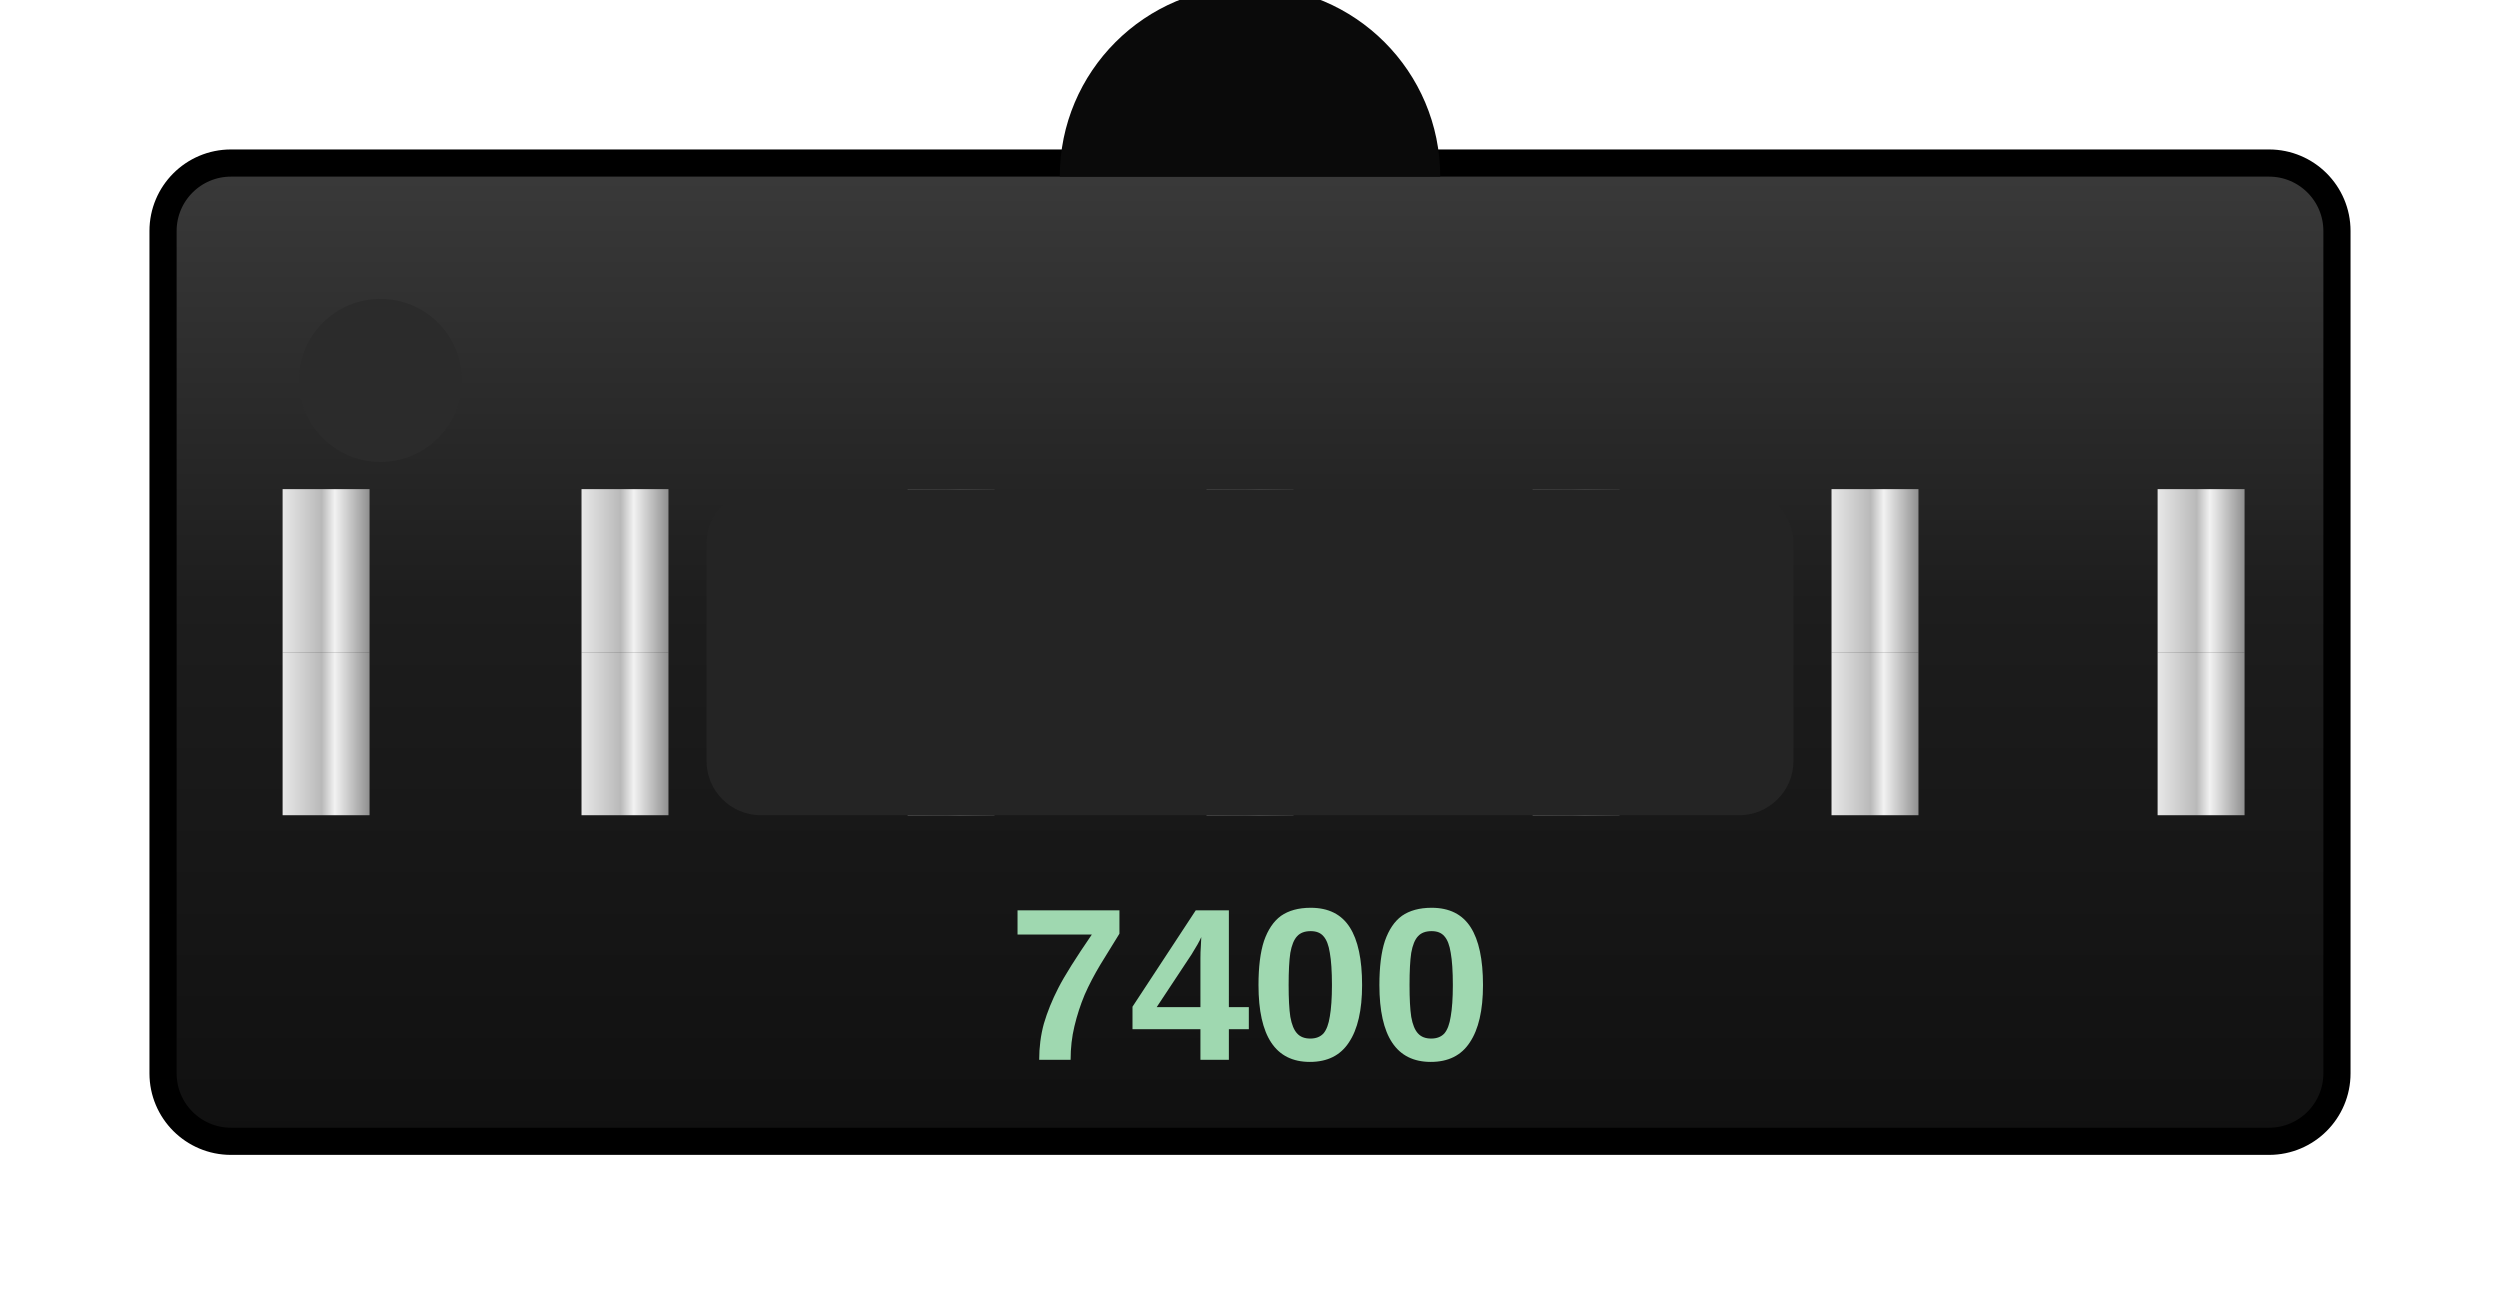
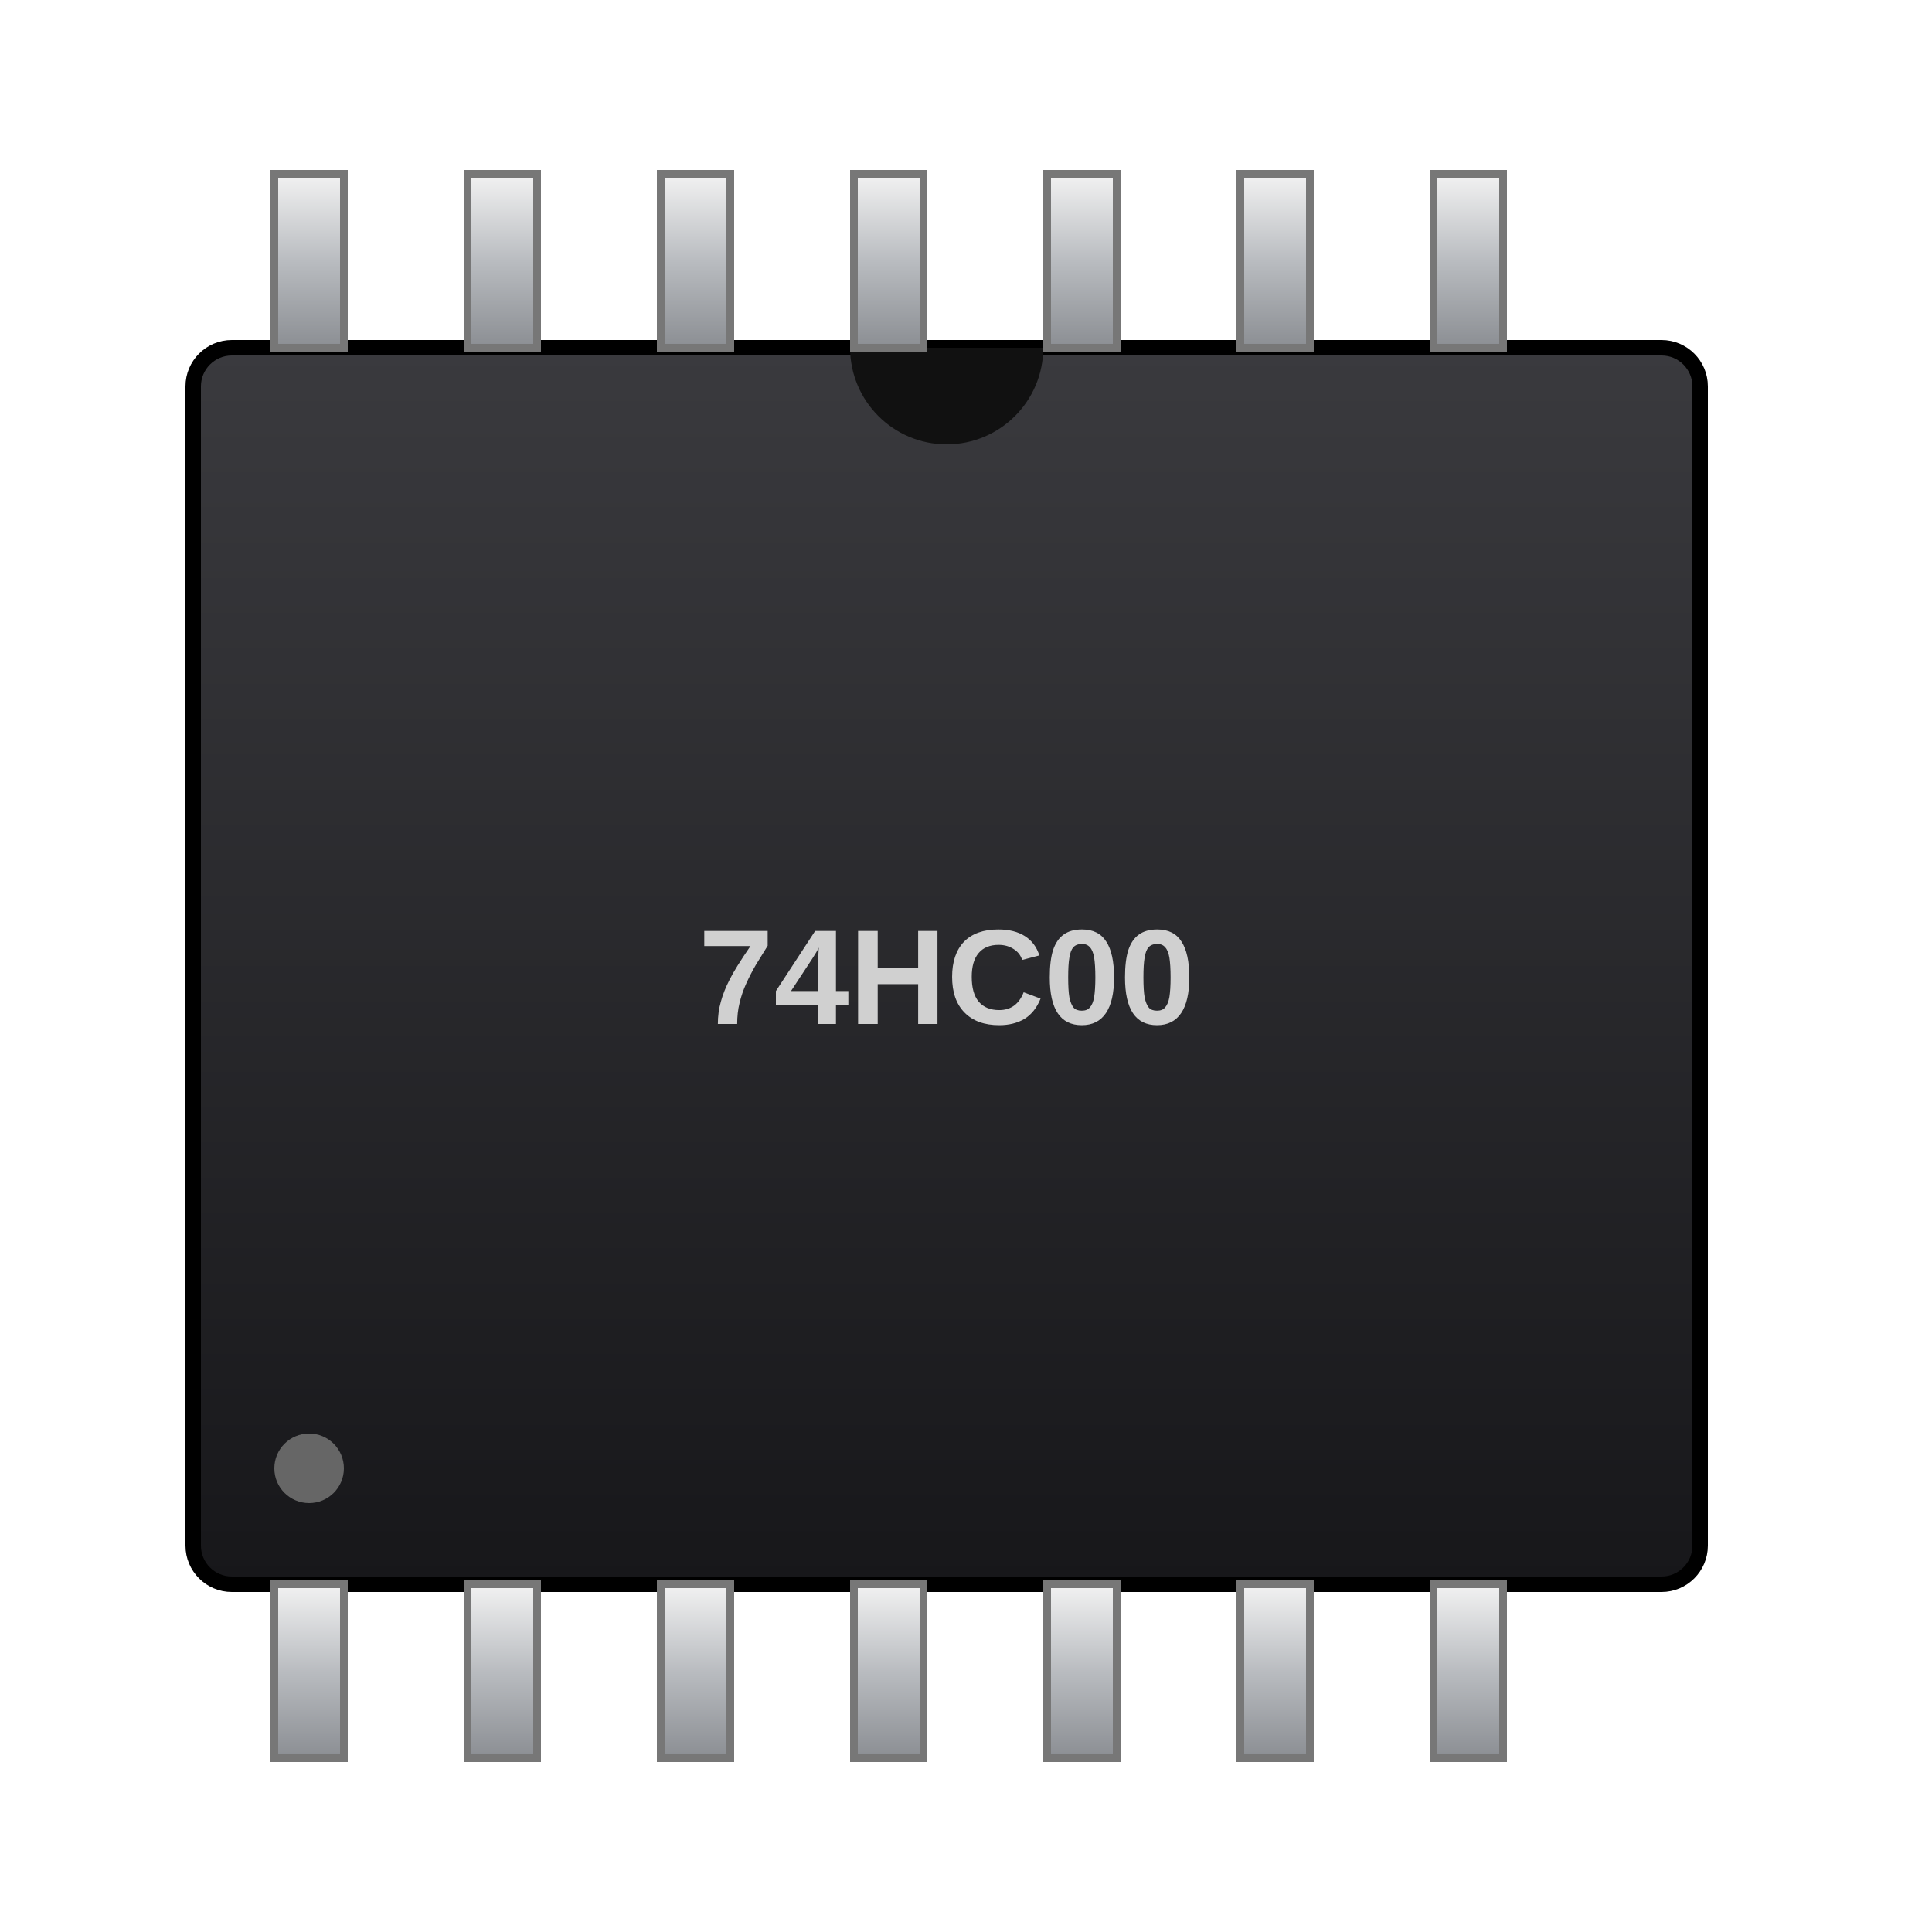
- <svg xmlns="http://www.w3.org/2000/svg" viewBox="0 0 92 48" width="92" height="48">
+ <svg xmlns="http://www.w3.org/2000/svg" viewBox="0 0 100 100" width="100" height="100">
  <defs>
-     <linearGradient id="pcb" x1="0" y1="0" x2="0" y2="1">
-       <stop offset="0" stop-color="#1f7a3d" />
-       <stop offset="0.5" stop-color="#16693a" />
-       <stop offset="1" stop-color="#0f4f2a" />
+     <linearGradient id="gB" x1="0" y1="0" x2="0" y2="1">
+       <stop offset="0" stop-color="#2b6fd0" />
+       <stop offset="1" stop-color="#14489c" />
    </linearGradient>
-     <linearGradient id="pcb2" x1="0" y1="0" x2="1" y2="1">
-       <stop offset="0" stop-color="#24506b" />
-       <stop offset="0.5" stop-color="#1b3f56" />
-       <stop offset="1" stop-color="#12303f" />
+     <linearGradient id="gG" x1="0" y1="0" x2="0" y2="1">
+       <stop offset="0" stop-color="#2f9a4f" />
+       <stop offset="1" stop-color="#176b33" />
    </linearGradient>
-     <linearGradient id="chip" x1="0" y1="0" x2="0" y2="1">
-       <stop offset="0" stop-color="#3a3a3a" />
-       <stop offset="0.45" stop-color="#1d1d1d" />
-       <stop offset="1" stop-color="#101010" />
+     <linearGradient id="gR" x1="0" y1="0" x2="0" y2="1">
+       <stop offset="0" stop-color="#d63b3b" />
+       <stop offset="1" stop-color="#9c1c1c" />
    </linearGradient>
-     <linearGradient id="metal" x1="0" y1="0" x2="1" y2="0">
-       <stop offset="0" stop-color="#e8e8e8" />
-       <stop offset="0.45" stop-color="#b9b9b9" />
-       <stop offset="0.6" stop-color="#f2f2f2" />
-       <stop offset="1" stop-color="#8f8f8f" />
+     <linearGradient id="gP" x1="0" y1="0" x2="0" y2="1">
+       <stop offset="0" stop-color="#6a3aa8" />
+       <stop offset="1" stop-color="#43207c" />
    </linearGradient>
-     <linearGradient id="gold" x1="0" y1="0" x2="0" y2="1">
-       <stop offset="0" stop-color="#ffe07a" />
-       <stop offset="1" stop-color="#c79a1e" />
+     <linearGradient id="gK" x1="0" y1="0" x2="0" y2="1">
+       <stop offset="0" stop-color="#3a3a3e" />
+       <stop offset="1" stop-color="#17171a" />
    </linearGradient>
-     <linearGradient id="glass" x1="0" y1="0" x2="1" y2="1">
-       <stop offset="0" stop-color="#ffffff" stop-opacity="0.55" />
-       <stop offset="0.5" stop-color="#cfe8ff" stop-opacity="0.2" />
-       <stop offset="1" stop-color="#7fb2e0" stop-opacity="0.45" />
+     <linearGradient id="gY" x1="0" y1="0" x2="0" y2="1">
+       <stop offset="0" stop-color="#e8b923" />
+       <stop offset="1" stop-color="#b78a0c" />
    </linearGradient>
-     <linearGradient id="red" x1="0" y1="0" x2="0" y2="1">
-       <stop offset="0" stop-color="#ff6b5e" />
-       <stop offset="1" stop-color="#b3271c" />
+     <linearGradient id="gM" x1="0" y1="0" x2="0" y2="1">
+       <stop offset="0" stop-color="#f2f2f2" />
+       <stop offset="0.5" stop-color="#b9bcc0" />
+       <stop offset="1" stop-color="#8b8e93" />
    </linearGradient>
-     <radialGradient id="glow" cx="0.5" cy="0.5" r="0.5">
-       <stop offset="0" stop-color="#fff" stop-opacity="0.9" />
-       <stop offset="1" stop-color="#fff" stop-opacity="0" />
+     <linearGradient id="gV" x1="0" y1="0" x2="1" y2="0">
+       <stop offset="0" stop-color="#8d9094" />
+       <stop offset="0.35" stop-color="#f4f4f4" />
+       <stop offset="1" stop-color="#7c7f84" />
+     </linearGradient>
+     <radialGradient id="gGl" cx="0.35" cy="0.3" r="0.8">
+       <stop offset="0" stop-color="#ffffff" stop-opacity=".9" />
+       <stop offset="1" stop-color="#cfe6f5" stop-opacity=".35" />
    </radialGradient>
  </defs>
-   <rect x="6" y="6" width="80" height="36" rx="2.5" fill="url(#chip)" stroke="#000" />
-   <path d="M39,6.5 a7,7 0 0 1 14,0 z" fill="#0a0a0a" />
-   <circle cx="14" cy="14" r="3" fill="#2b2b2b" />
-   <rect x="10.4" y="18" width="3.2" height="6" fill="url(#metal)" />
-   <rect x="21.4" y="18" width="3.2" height="6" fill="url(#metal)" />
-   <rect x="33.4" y="18" width="3.2" height="6" fill="url(#metal)" />
-   <rect x="44.4" y="18" width="3.2" height="6" fill="url(#metal)" />
-   <rect x="56.4" y="18" width="3.2" height="6" fill="url(#metal)" />
-   <rect x="67.4" y="18" width="3.2" height="6" fill="url(#metal)" />
-   <rect x="79.4" y="18" width="3.2" height="6" fill="url(#metal)" />
-   <rect x="10.4" y="24" width="3.2" height="6" fill="url(#metal)" />
-   <rect x="21.4" y="24" width="3.2" height="6" fill="url(#metal)" />
-   <rect x="33.4" y="24" width="3.2" height="6" fill="url(#metal)" />
-   <rect x="44.4" y="24" width="3.2" height="6" fill="url(#metal)" />
-   <rect x="56.4" y="24" width="3.2" height="6" fill="url(#metal)" />
-   <rect x="67.4" y="24" width="3.2" height="6" fill="url(#metal)" />
-   <rect x="79.4" y="24" width="3.2" height="6" fill="url(#metal)" />
-   <rect x="26" y="18" width="40" height="12" rx="2" fill="#242424" />
-   <text x="46" y="39" font-family="Arial,Helvetica,sans-serif" font-size="8" font-weight="bold" fill="#9fd8b0" text-anchor="middle">7400</text>
+   <rect x="10" y="18" width="78" height="64" rx="2" fill="url(#gK)" stroke="#000" stroke-width=".8" />
+   <path d="M44.0 18 a5 5 0 0 0 10 0" fill="#111" />
+   <circle cx="16" cy="76" r="1.8" fill="#666" />
+   <text x="49.0" y="53.0" font-family="Arial,Helvetica,sans-serif" font-size="7" font-weight="bold" fill="#d0d0d0" text-anchor="middle">74HC00</text>
+   <path d="M14.2 82 L14.2 91 L17.8 91 L17.8 82Z" fill="url(#gM)" stroke="#777" stroke-width=".4" />
+   <path d="M14.2 9 L14.2 18 L17.8 18 L17.8 9Z" fill="url(#gM)" stroke="#777" stroke-width=".4" />
+   <path d="M24.2 82 L24.2 91 L27.8 91 L27.8 82Z" fill="url(#gM)" stroke="#777" stroke-width=".4" />
+   <path d="M24.2 9 L24.2 18 L27.8 18 L27.8 9Z" fill="url(#gM)" stroke="#777" stroke-width=".4" />
+   <path d="M34.2 82 L34.2 91 L37.8 91 L37.8 82Z" fill="url(#gM)" stroke="#777" stroke-width=".4" />
+   <path d="M34.2 9 L34.2 18 L37.8 18 L37.8 9Z" fill="url(#gM)" stroke="#777" stroke-width=".4" />
+   <path d="M44.2 82 L44.2 91 L47.8 91 L47.8 82Z" fill="url(#gM)" stroke="#777" stroke-width=".4" />
+   <path d="M44.2 9 L44.2 18 L47.8 18 L47.8 9Z" fill="url(#gM)" stroke="#777" stroke-width=".4" />
+   <path d="M54.2 82 L54.2 91 L57.8 91 L57.8 82Z" fill="url(#gM)" stroke="#777" stroke-width=".4" />
+   <path d="M54.2 9 L54.2 18 L57.8 18 L57.8 9Z" fill="url(#gM)" stroke="#777" stroke-width=".4" />
+   <path d="M64.2 82 L64.2 91 L67.8 91 L67.8 82Z" fill="url(#gM)" stroke="#777" stroke-width=".4" />
+   <path d="M64.2 9 L64.2 18 L67.8 18 L67.8 9Z" fill="url(#gM)" stroke="#777" stroke-width=".4" />
+   <path d="M74.2 82 L74.2 91 L77.8 91 L77.8 82Z" fill="url(#gM)" stroke="#777" stroke-width=".4" />
+   <path d="M74.2 9 L74.2 18 L77.8 18 L77.8 9Z" fill="url(#gM)" stroke="#777" stroke-width=".4" />
</svg>
